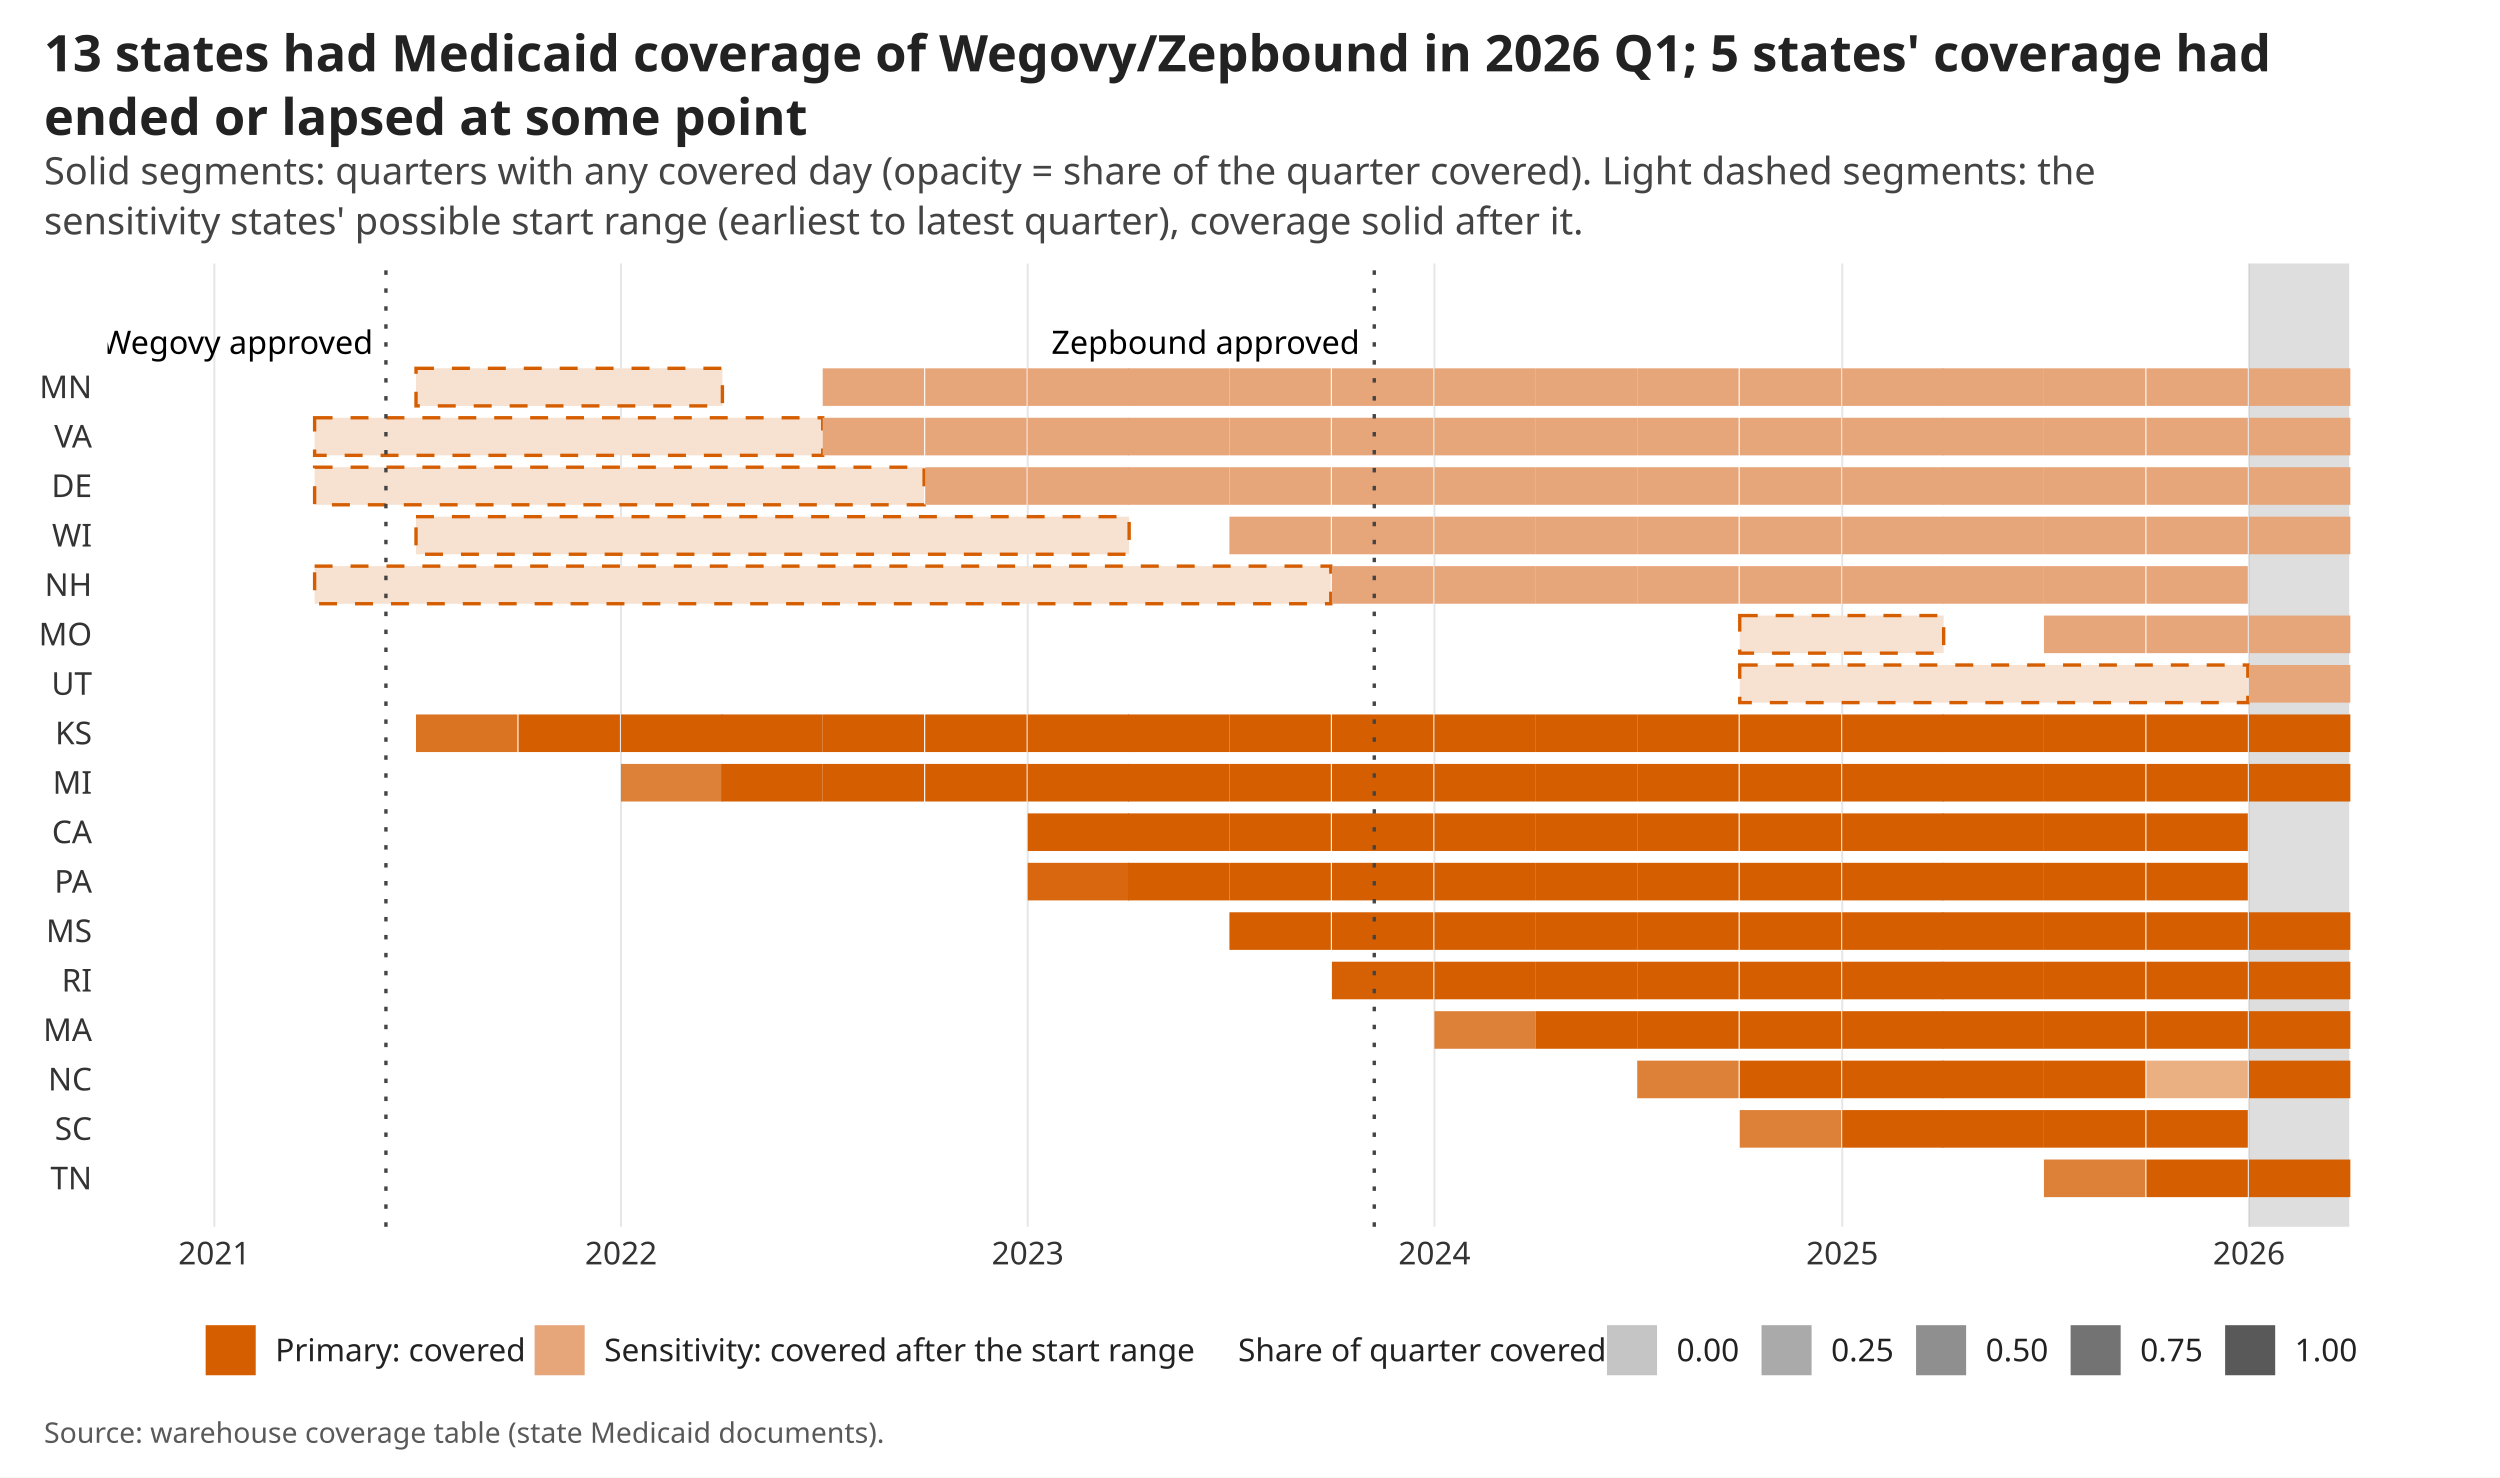
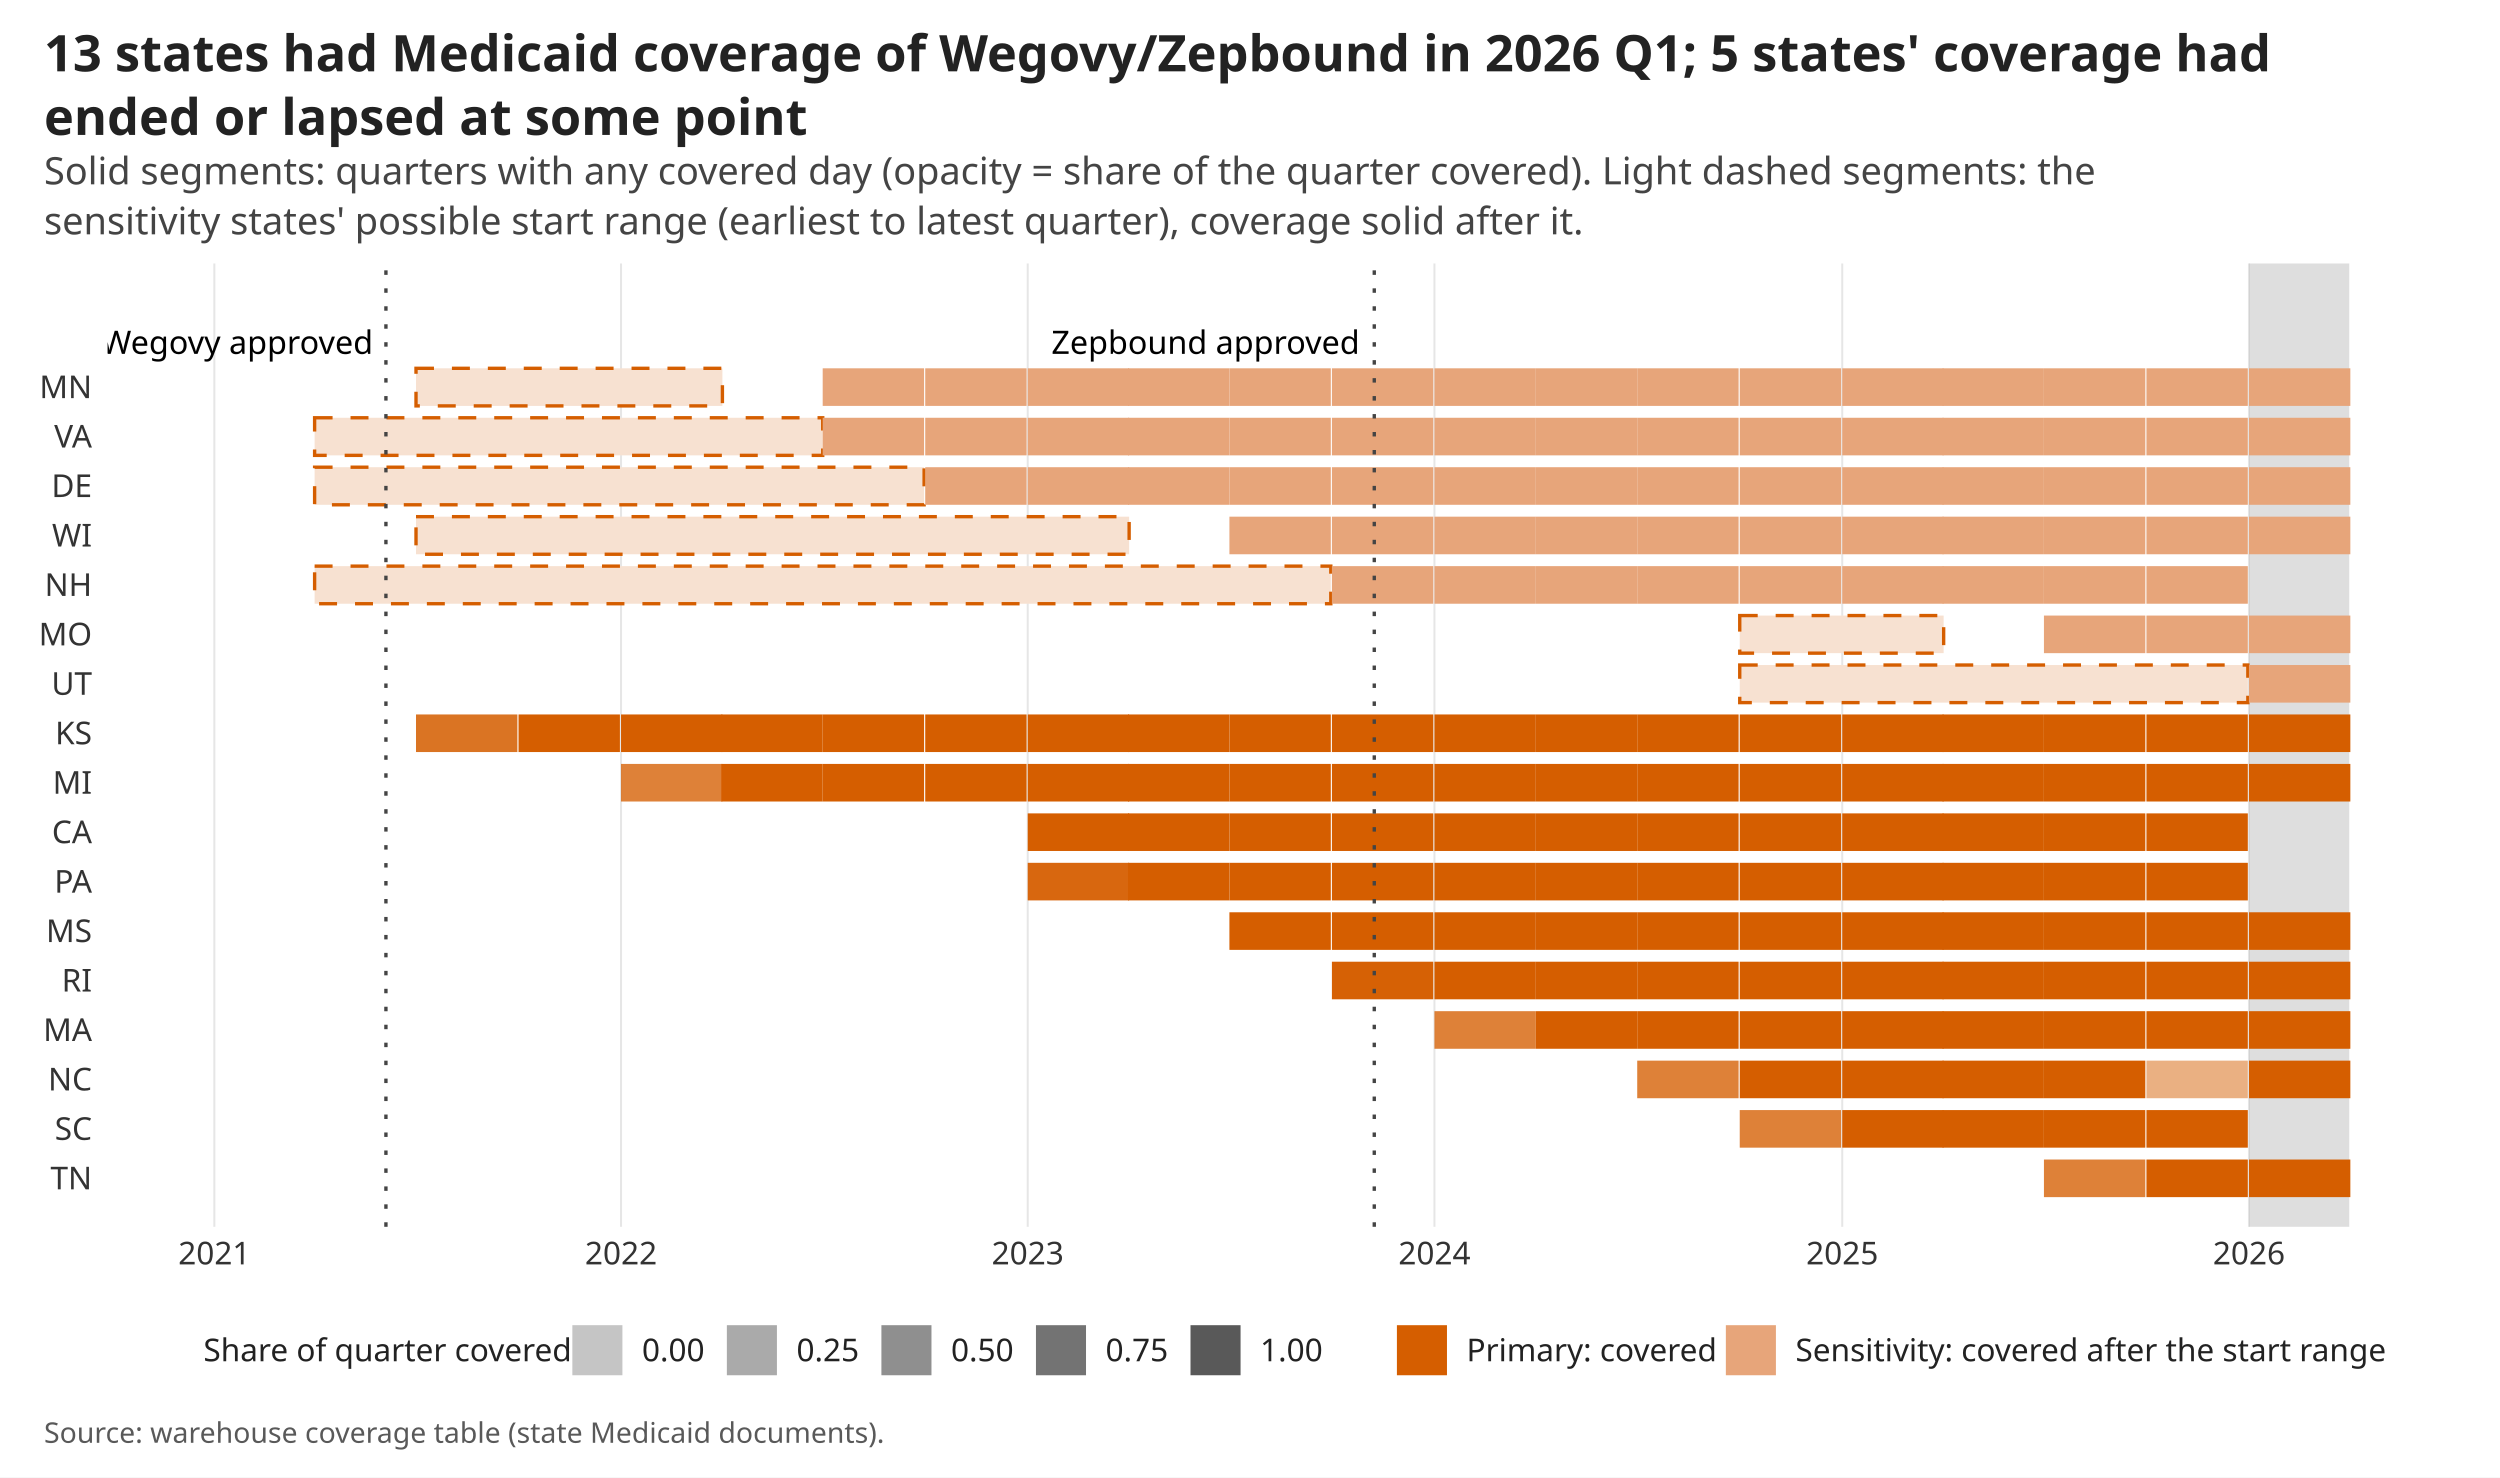
<svg xmlns="http://www.w3.org/2000/svg" width="792.00pt" height="468.00pt" viewBox="0 0 792.00 468.00">
  <g class="svglite">
    <defs>
      <style type="text/css">
    .svglite line, .svglite polyline, .svglite polygon, .svglite path, .svglite rect, .svglite circle {
      fill: none;
      stroke: #000000;
      stroke-linecap: round;
      stroke-linejoin: round;
      stroke-miterlimit: 10.00;
    }
    .svglite text {
      white-space: pre;
    }
    .svglite g.glyphgroup path {
      fill: inherit;
      stroke: none;
    }
  </style>
    </defs>
    <rect width="100%" height="100%" style="stroke: none; fill: #FFFFFF;" />
    <defs>
      <clipPath id="cpMC4wMHw3OTIuMDB8MC4wMHw0NjguMDA=">
        <rect x="0.00" y="0.00" width="792.00" height="468.00" />
      </clipPath>
    </defs>
    <g clip-path="url(#cpMC4wMHw3OTIuMDB8MC4wMHw0NjguMDA=)">
      <rect x="0.00" y="-0" width="792.00" height="468.00" style="stroke-width: 1.07; stroke: none; fill: #FFFFFF;" />
    </g>
    <defs>
      <clipPath id="cpMzQuMDh8Nzc4LjA1fDgzLjQ3fDM4OC42NA==">
        <rect x="34.08" y="83.47" width="743.97" height="305.17" />
      </clipPath>
    </defs>
    <g clip-path="url(#cpMzQuMDh8Nzc4LjA1fDgzLjQ3fDM4OC42NA==)">
      <polyline points="67.90,388.64 67.90,83.47 " style="stroke-width: 0.64; stroke: #E6E6E6; stroke-linecap: butt;" />
      <polyline points="196.74,388.64 196.74,83.47 " style="stroke-width: 0.64; stroke: #E6E6E6; stroke-linecap: butt;" />
      <polyline points="325.58,388.64 325.58,83.47 " style="stroke-width: 0.64; stroke: #E6E6E6; stroke-linecap: butt;" />
      <polyline points="454.43,388.64 454.43,83.47 " style="stroke-width: 0.64; stroke: #E6E6E6; stroke-linecap: butt;" />
      <polyline points="583.62,388.64 583.62,83.47 " style="stroke-width: 0.64; stroke: #E6E6E6; stroke-linecap: butt;" />
      <polyline points="712.47,388.64 712.47,83.47 " style="stroke-width: 0.64; stroke: #E6E6E6; stroke-linecap: butt;" />
      <rect x="712.47" y="83.47" width="31.77" height="305.17" style="stroke-width: 1.07; stroke: none; stroke-linecap: butt; stroke-linejoin: miter; fill: #BFBFBF; fill-opacity: 0.50;" />
      <rect x="99.67" y="148.01" width="193.09" height="11.91" style="stroke-width: 1.07; stroke: #D55E00; stroke-dasharray: 5.69,5.69; stroke-linecap: butt; stroke-linejoin: miter; fill: #FFFFFF;" />
      <rect x="131.79" y="116.68" width="97.07" height="11.91" style="stroke-width: 1.07; stroke: #D55E00; stroke-dasharray: 5.69,5.69; stroke-linecap: butt; stroke-linejoin: miter; fill: #FFFFFF;" />
      <rect x="551.15" y="195.01" width="64.60" height="11.91" style="stroke-width: 1.07; stroke: #D55E00; stroke-dasharray: 5.69,5.69; stroke-linecap: butt; stroke-linejoin: miter; fill: #FFFFFF;" />
      <rect x="99.67" y="179.35" width="321.93" height="11.91" style="stroke-width: 1.07; stroke: #D55E00; stroke-dasharray: 5.69,5.69; stroke-linecap: butt; stroke-linejoin: miter; fill: #FFFFFF;" />
      <rect x="551.15" y="210.68" width="160.97" height="11.91" style="stroke-width: 1.07; stroke: #D55E00; stroke-dasharray: 5.69,5.69; stroke-linecap: butt; stroke-linejoin: miter; fill: #FFFFFF;" />
      <rect x="99.67" y="132.35" width="160.97" height="11.91" style="stroke-width: 1.07; stroke: #D55E00; stroke-dasharray: 5.69,5.69; stroke-linecap: butt; stroke-linejoin: miter; fill: #FFFFFF;" />
      <rect x="131.79" y="163.68" width="225.92" height="11.91" style="stroke-width: 1.07; stroke: #D55E00; stroke-dasharray: 5.69,5.69; stroke-linecap: butt; stroke-linejoin: miter; fill: #FFFFFF;" />
      <rect x="99.67" y="148.01" width="193.09" height="11.91" style="stroke-width: 1.07; stroke: none; stroke-linecap: butt; stroke-linejoin: miter; fill: #D55E00; fill-opacity: 0.18;" />
      <rect x="131.79" y="116.68" width="97.07" height="11.91" style="stroke-width: 1.07; stroke: none; stroke-linecap: butt; stroke-linejoin: miter; fill: #D55E00; fill-opacity: 0.18;" />
      <rect x="551.15" y="195.01" width="64.60" height="11.91" style="stroke-width: 1.07; stroke: none; stroke-linecap: butt; stroke-linejoin: miter; fill: #D55E00; fill-opacity: 0.18;" />
      <rect x="99.67" y="179.35" width="321.93" height="11.91" style="stroke-width: 1.07; stroke: none; stroke-linecap: butt; stroke-linejoin: miter; fill: #D55E00; fill-opacity: 0.18;" />
      <rect x="551.15" y="210.68" width="160.97" height="11.91" style="stroke-width: 1.07; stroke: none; stroke-linecap: butt; stroke-linejoin: miter; fill: #D55E00; fill-opacity: 0.18;" />
      <rect x="99.67" y="132.35" width="160.97" height="11.91" style="stroke-width: 1.07; stroke: none; stroke-linecap: butt; stroke-linejoin: miter; fill: #D55E00; fill-opacity: 0.18;" />
      <rect x="131.79" y="163.68" width="225.92" height="11.91" style="stroke-width: 1.07; stroke: none; stroke-linecap: butt; stroke-linejoin: miter; fill: #D55E00; fill-opacity: 0.18;" />
      <rect x="325.58" y="257.68" width="32.12" height="11.91" style="stroke-width: 1.07; stroke: none; stroke-linecap: butt; stroke-linejoin: miter; fill: #D55E00;" />
      <rect x="357.35" y="257.68" width="32.12" height="11.91" style="stroke-width: 1.07; stroke: none; stroke-linecap: butt; stroke-linejoin: miter; fill: #D55E00;" />
      <rect x="389.48" y="257.68" width="32.12" height="11.91" style="stroke-width: 1.07; stroke: none; stroke-linecap: butt; stroke-linejoin: miter; fill: #D55E00;" />
      <rect x="421.95" y="257.68" width="32.12" height="11.91" style="stroke-width: 1.07; stroke: none; stroke-linecap: butt; stroke-linejoin: miter; fill: #D55E00;" />
      <rect x="454.43" y="257.68" width="32.12" height="11.91" style="stroke-width: 1.07; stroke: none; stroke-linecap: butt; stroke-linejoin: miter; fill: #D55E00;" />
      <rect x="486.55" y="257.68" width="32.12" height="11.91" style="stroke-width: 1.07; stroke: none; stroke-linecap: butt; stroke-linejoin: miter; fill: #D55E00;" />
      <rect x="518.67" y="257.68" width="32.12" height="11.91" style="stroke-width: 1.07; stroke: none; stroke-linecap: butt; stroke-linejoin: miter; fill: #D55E00;" />
      <rect x="551.15" y="257.68" width="32.12" height="11.91" style="stroke-width: 1.07; stroke: none; stroke-linecap: butt; stroke-linejoin: miter; fill: #D55E00;" />
      <rect x="583.62" y="257.68" width="32.12" height="11.91" style="stroke-width: 1.07; stroke: none; stroke-linecap: butt; stroke-linejoin: miter; fill: #D55E00;" />
      <rect x="615.39" y="257.68" width="32.12" height="11.91" style="stroke-width: 1.07; stroke: none; stroke-linecap: butt; stroke-linejoin: miter; fill: #D55E00;" />
      <rect x="647.52" y="257.68" width="32.12" height="11.91" style="stroke-width: 1.07; stroke: none; stroke-linecap: butt; stroke-linejoin: miter; fill: #D55E00;" />
      <rect x="679.99" y="257.68" width="32.12" height="11.91" style="stroke-width: 1.07; stroke: none; stroke-linecap: butt; stroke-linejoin: miter; fill: #D55E00;" />
      <rect x="293.11" y="148.01" width="32.12" height="11.91" style="stroke-width: 1.07; stroke: none; stroke-linecap: butt; stroke-linejoin: miter; fill: #E7A57A;" />
      <rect x="325.58" y="148.01" width="32.12" height="11.91" style="stroke-width: 1.07; stroke: none; stroke-linecap: butt; stroke-linejoin: miter; fill: #E7A57A;" />
      <rect x="357.35" y="148.01" width="32.12" height="11.91" style="stroke-width: 1.07; stroke: none; stroke-linecap: butt; stroke-linejoin: miter; fill: #E7A57A;" />
      <rect x="389.48" y="148.01" width="32.12" height="11.91" style="stroke-width: 1.07; stroke: none; stroke-linecap: butt; stroke-linejoin: miter; fill: #E7A57A;" />
      <rect x="421.95" y="148.01" width="32.12" height="11.91" style="stroke-width: 1.07; stroke: none; stroke-linecap: butt; stroke-linejoin: miter; fill: #E7A57A;" />
      <rect x="454.43" y="148.01" width="32.12" height="11.91" style="stroke-width: 1.07; stroke: none; stroke-linecap: butt; stroke-linejoin: miter; fill: #E7A57A;" />
      <rect x="486.55" y="148.01" width="32.12" height="11.91" style="stroke-width: 1.07; stroke: none; stroke-linecap: butt; stroke-linejoin: miter; fill: #E7A57A;" />
      <rect x="518.67" y="148.01" width="32.12" height="11.91" style="stroke-width: 1.07; stroke: none; stroke-linecap: butt; stroke-linejoin: miter; fill: #E7A57A;" />
      <rect x="551.15" y="148.01" width="32.12" height="11.91" style="stroke-width: 1.07; stroke: none; stroke-linecap: butt; stroke-linejoin: miter; fill: #E7A57A;" />
      <rect x="583.62" y="148.01" width="32.12" height="11.91" style="stroke-width: 1.07; stroke: none; stroke-linecap: butt; stroke-linejoin: miter; fill: #E7A57A;" />
      <rect x="615.39" y="148.01" width="32.12" height="11.91" style="stroke-width: 1.07; stroke: none; stroke-linecap: butt; stroke-linejoin: miter; fill: #E7A57A;" />
      <rect x="647.52" y="148.01" width="32.12" height="11.91" style="stroke-width: 1.07; stroke: none; stroke-linecap: butt; stroke-linejoin: miter; fill: #E7A57A;" />
      <rect x="679.99" y="148.01" width="32.12" height="11.91" style="stroke-width: 1.07; stroke: none; stroke-linecap: butt; stroke-linejoin: miter; fill: #E7A57A;" />
      <rect x="712.47" y="148.01" width="32.12" height="11.91" style="stroke-width: 1.07; stroke: none; stroke-linecap: butt; stroke-linejoin: miter; fill: #E7A57A;" />
      <rect x="131.79" y="226.34" width="32.12" height="11.91" style="stroke-width: 1.07; stroke: none; stroke-linecap: butt; stroke-linejoin: miter; fill: #D55E00; fill-opacity: 0.86;" />
      <rect x="164.27" y="226.34" width="32.12" height="11.91" style="stroke-width: 1.07; stroke: none; stroke-linecap: butt; stroke-linejoin: miter; fill: #D55E00;" />
      <rect x="196.74" y="226.34" width="32.12" height="11.91" style="stroke-width: 1.07; stroke: none; stroke-linecap: butt; stroke-linejoin: miter; fill: #D55E00;" />
      <rect x="228.51" y="226.34" width="32.12" height="11.91" style="stroke-width: 1.07; stroke: none; stroke-linecap: butt; stroke-linejoin: miter; fill: #D55E00;" />
      <rect x="260.63" y="226.34" width="32.12" height="11.91" style="stroke-width: 1.07; stroke: none; stroke-linecap: butt; stroke-linejoin: miter; fill: #D55E00;" />
      <rect x="293.11" y="226.34" width="32.12" height="11.91" style="stroke-width: 1.07; stroke: none; stroke-linecap: butt; stroke-linejoin: miter; fill: #D55E00;" />
      <rect x="325.58" y="226.34" width="32.12" height="11.91" style="stroke-width: 1.07; stroke: none; stroke-linecap: butt; stroke-linejoin: miter; fill: #D55E00;" />
      <rect x="357.35" y="226.34" width="32.12" height="11.91" style="stroke-width: 1.07; stroke: none; stroke-linecap: butt; stroke-linejoin: miter; fill: #D55E00;" />
      <rect x="389.48" y="226.34" width="32.12" height="11.91" style="stroke-width: 1.07; stroke: none; stroke-linecap: butt; stroke-linejoin: miter; fill: #D55E00;" />
      <rect x="421.95" y="226.34" width="32.12" height="11.91" style="stroke-width: 1.07; stroke: none; stroke-linecap: butt; stroke-linejoin: miter; fill: #D55E00;" />
      <rect x="454.43" y="226.34" width="32.12" height="11.91" style="stroke-width: 1.07; stroke: none; stroke-linecap: butt; stroke-linejoin: miter; fill: #D55E00;" />
      <rect x="486.55" y="226.34" width="32.12" height="11.91" style="stroke-width: 1.07; stroke: none; stroke-linecap: butt; stroke-linejoin: miter; fill: #D55E00;" />
      <rect x="518.67" y="226.34" width="32.12" height="11.91" style="stroke-width: 1.07; stroke: none; stroke-linecap: butt; stroke-linejoin: miter; fill: #D55E00;" />
      <rect x="551.15" y="226.34" width="32.12" height="11.91" style="stroke-width: 1.07; stroke: none; stroke-linecap: butt; stroke-linejoin: miter; fill: #D55E00;" />
      <rect x="583.62" y="226.34" width="32.12" height="11.91" style="stroke-width: 1.07; stroke: none; stroke-linecap: butt; stroke-linejoin: miter; fill: #D55E00;" />
      <rect x="615.39" y="226.34" width="32.12" height="11.91" style="stroke-width: 1.07; stroke: none; stroke-linecap: butt; stroke-linejoin: miter; fill: #D55E00;" />
      <rect x="647.52" y="226.34" width="32.12" height="11.91" style="stroke-width: 1.07; stroke: none; stroke-linecap: butt; stroke-linejoin: miter; fill: #D55E00;" />
      <rect x="679.99" y="226.34" width="32.12" height="11.91" style="stroke-width: 1.07; stroke: none; stroke-linecap: butt; stroke-linejoin: miter; fill: #D55E00;" />
      <rect x="712.47" y="226.34" width="32.12" height="11.91" style="stroke-width: 1.07; stroke: none; stroke-linecap: butt; stroke-linejoin: miter; fill: #D55E00;" />
      <rect x="454.43" y="320.34" width="32.12" height="11.91" style="stroke-width: 1.07; stroke: none; stroke-linecap: butt; stroke-linejoin: miter; fill: #D55E00; fill-opacity: 0.78;" />
      <rect x="486.55" y="320.34" width="32.12" height="11.91" style="stroke-width: 1.07; stroke: none; stroke-linecap: butt; stroke-linejoin: miter; fill: #D55E00;" />
      <rect x="518.67" y="320.34" width="32.12" height="11.91" style="stroke-width: 1.07; stroke: none; stroke-linecap: butt; stroke-linejoin: miter; fill: #D55E00;" />
      <rect x="551.15" y="320.34" width="32.12" height="11.91" style="stroke-width: 1.07; stroke: none; stroke-linecap: butt; stroke-linejoin: miter; fill: #D55E00;" />
      <rect x="583.62" y="320.34" width="32.12" height="11.91" style="stroke-width: 1.07; stroke: none; stroke-linecap: butt; stroke-linejoin: miter; fill: #D55E00;" />
      <rect x="615.39" y="320.34" width="32.12" height="11.91" style="stroke-width: 1.07; stroke: none; stroke-linecap: butt; stroke-linejoin: miter; fill: #D55E00;" />
      <rect x="647.52" y="320.34" width="32.12" height="11.91" style="stroke-width: 1.07; stroke: none; stroke-linecap: butt; stroke-linejoin: miter; fill: #D55E00;" />
      <rect x="679.99" y="320.34" width="32.12" height="11.91" style="stroke-width: 1.07; stroke: none; stroke-linecap: butt; stroke-linejoin: miter; fill: #D55E00;" />
      <rect x="712.47" y="320.34" width="32.12" height="11.91" style="stroke-width: 1.07; stroke: none; stroke-linecap: butt; stroke-linejoin: miter; fill: #D55E00;" />
      <rect x="196.74" y="242.01" width="32.12" height="11.91" style="stroke-width: 1.07; stroke: none; stroke-linecap: butt; stroke-linejoin: miter; fill: #D55E00; fill-opacity: 0.78;" />
      <rect x="228.51" y="242.01" width="32.12" height="11.91" style="stroke-width: 1.07; stroke: none; stroke-linecap: butt; stroke-linejoin: miter; fill: #D55E00;" />
      <rect x="260.63" y="242.01" width="32.12" height="11.91" style="stroke-width: 1.07; stroke: none; stroke-linecap: butt; stroke-linejoin: miter; fill: #D55E00;" />
      <rect x="293.11" y="242.01" width="32.12" height="11.91" style="stroke-width: 1.07; stroke: none; stroke-linecap: butt; stroke-linejoin: miter; fill: #D55E00;" />
      <rect x="325.58" y="242.01" width="32.12" height="11.91" style="stroke-width: 1.07; stroke: none; stroke-linecap: butt; stroke-linejoin: miter; fill: #D55E00;" />
      <rect x="357.35" y="242.01" width="32.12" height="11.91" style="stroke-width: 1.07; stroke: none; stroke-linecap: butt; stroke-linejoin: miter; fill: #D55E00;" />
      <rect x="389.48" y="242.01" width="32.12" height="11.91" style="stroke-width: 1.07; stroke: none; stroke-linecap: butt; stroke-linejoin: miter; fill: #D55E00;" />
      <rect x="421.95" y="242.01" width="32.12" height="11.91" style="stroke-width: 1.07; stroke: none; stroke-linecap: butt; stroke-linejoin: miter; fill: #D55E00;" />
      <rect x="454.43" y="242.01" width="32.12" height="11.91" style="stroke-width: 1.07; stroke: none; stroke-linecap: butt; stroke-linejoin: miter; fill: #D55E00;" />
      <rect x="486.55" y="242.01" width="32.12" height="11.91" style="stroke-width: 1.07; stroke: none; stroke-linecap: butt; stroke-linejoin: miter; fill: #D55E00;" />
      <rect x="518.67" y="242.01" width="32.12" height="11.91" style="stroke-width: 1.07; stroke: none; stroke-linecap: butt; stroke-linejoin: miter; fill: #D55E00;" />
      <rect x="551.15" y="242.01" width="32.12" height="11.91" style="stroke-width: 1.07; stroke: none; stroke-linecap: butt; stroke-linejoin: miter; fill: #D55E00;" />
      <rect x="583.62" y="242.01" width="32.12" height="11.91" style="stroke-width: 1.07; stroke: none; stroke-linecap: butt; stroke-linejoin: miter; fill: #D55E00;" />
      <rect x="615.39" y="242.01" width="32.12" height="11.91" style="stroke-width: 1.07; stroke: none; stroke-linecap: butt; stroke-linejoin: miter; fill: #D55E00;" />
      <rect x="647.52" y="242.01" width="32.12" height="11.91" style="stroke-width: 1.07; stroke: none; stroke-linecap: butt; stroke-linejoin: miter; fill: #D55E00;" />
      <rect x="679.99" y="242.01" width="32.12" height="11.91" style="stroke-width: 1.07; stroke: none; stroke-linecap: butt; stroke-linejoin: miter; fill: #D55E00;" />
      <rect x="712.47" y="242.01" width="32.12" height="11.91" style="stroke-width: 1.07; stroke: none; stroke-linecap: butt; stroke-linejoin: miter; fill: #D55E00;" />
      <rect x="260.63" y="116.68" width="32.12" height="11.91" style="stroke-width: 1.07; stroke: none; stroke-linecap: butt; stroke-linejoin: miter; fill: #E7A57A;" />
      <rect x="293.11" y="116.68" width="32.12" height="11.91" style="stroke-width: 1.07; stroke: none; stroke-linecap: butt; stroke-linejoin: miter; fill: #E7A57A;" />
      <rect x="325.58" y="116.68" width="32.12" height="11.91" style="stroke-width: 1.07; stroke: none; stroke-linecap: butt; stroke-linejoin: miter; fill: #E7A57A;" />
      <rect x="357.35" y="116.68" width="32.12" height="11.91" style="stroke-width: 1.07; stroke: none; stroke-linecap: butt; stroke-linejoin: miter; fill: #E7A57A;" />
      <rect x="389.48" y="116.68" width="32.12" height="11.91" style="stroke-width: 1.07; stroke: none; stroke-linecap: butt; stroke-linejoin: miter; fill: #E7A57A;" />
      <rect x="421.95" y="116.68" width="32.12" height="11.91" style="stroke-width: 1.07; stroke: none; stroke-linecap: butt; stroke-linejoin: miter; fill: #E7A57A;" />
      <rect x="454.43" y="116.68" width="32.12" height="11.91" style="stroke-width: 1.07; stroke: none; stroke-linecap: butt; stroke-linejoin: miter; fill: #E7A57A;" />
      <rect x="486.55" y="116.68" width="32.12" height="11.91" style="stroke-width: 1.07; stroke: none; stroke-linecap: butt; stroke-linejoin: miter; fill: #E7A57A;" />
      <rect x="518.67" y="116.68" width="32.12" height="11.91" style="stroke-width: 1.07; stroke: none; stroke-linecap: butt; stroke-linejoin: miter; fill: #E7A57A;" />
      <rect x="551.15" y="116.68" width="32.12" height="11.91" style="stroke-width: 1.07; stroke: none; stroke-linecap: butt; stroke-linejoin: miter; fill: #E7A57A;" />
      <rect x="583.62" y="116.68" width="32.12" height="11.91" style="stroke-width: 1.07; stroke: none; stroke-linecap: butt; stroke-linejoin: miter; fill: #E7A57A;" />
      <rect x="615.39" y="116.68" width="32.12" height="11.91" style="stroke-width: 1.07; stroke: none; stroke-linecap: butt; stroke-linejoin: miter; fill: #E7A57A;" />
      <rect x="647.52" y="116.68" width="32.12" height="11.91" style="stroke-width: 1.07; stroke: none; stroke-linecap: butt; stroke-linejoin: miter; fill: #E7A57A;" />
      <rect x="679.99" y="116.68" width="32.12" height="11.91" style="stroke-width: 1.07; stroke: none; stroke-linecap: butt; stroke-linejoin: miter; fill: #E7A57A;" />
      <rect x="712.47" y="116.68" width="32.12" height="11.91" style="stroke-width: 1.07; stroke: none; stroke-linecap: butt; stroke-linejoin: miter; fill: #E7A57A;" />
      <rect x="647.52" y="195.01" width="32.12" height="11.91" style="stroke-width: 1.07; stroke: none; stroke-linecap: butt; stroke-linejoin: miter; fill: #E7A57A;" />
      <rect x="679.99" y="195.01" width="32.12" height="11.91" style="stroke-width: 1.07; stroke: none; stroke-linecap: butt; stroke-linejoin: miter; fill: #E7A57A;" />
      <rect x="712.47" y="195.01" width="32.12" height="11.91" style="stroke-width: 1.07; stroke: none; stroke-linecap: butt; stroke-linejoin: miter; fill: #E7A57A;" />
      <rect x="389.48" y="289.01" width="32.12" height="11.91" style="stroke-width: 1.07; stroke: none; stroke-linecap: butt; stroke-linejoin: miter; fill: #D55E00;" />
      <rect x="421.95" y="289.01" width="32.12" height="11.91" style="stroke-width: 1.07; stroke: none; stroke-linecap: butt; stroke-linejoin: miter; fill: #D55E00;" />
      <rect x="454.43" y="289.01" width="32.12" height="11.91" style="stroke-width: 1.07; stroke: none; stroke-linecap: butt; stroke-linejoin: miter; fill: #D55E00;" />
      <rect x="486.55" y="289.01" width="32.12" height="11.91" style="stroke-width: 1.07; stroke: none; stroke-linecap: butt; stroke-linejoin: miter; fill: #D55E00;" />
      <rect x="518.67" y="289.01" width="32.12" height="11.91" style="stroke-width: 1.07; stroke: none; stroke-linecap: butt; stroke-linejoin: miter; fill: #D55E00;" />
      <rect x="551.15" y="289.01" width="32.12" height="11.91" style="stroke-width: 1.07; stroke: none; stroke-linecap: butt; stroke-linejoin: miter; fill: #D55E00;" />
      <rect x="583.62" y="289.01" width="32.12" height="11.91" style="stroke-width: 1.07; stroke: none; stroke-linecap: butt; stroke-linejoin: miter; fill: #D55E00;" />
      <rect x="615.39" y="289.01" width="32.12" height="11.91" style="stroke-width: 1.07; stroke: none; stroke-linecap: butt; stroke-linejoin: miter; fill: #D55E00;" />
      <rect x="647.52" y="289.01" width="32.12" height="11.91" style="stroke-width: 1.07; stroke: none; stroke-linecap: butt; stroke-linejoin: miter; fill: #D55E00;" />
      <rect x="679.99" y="289.01" width="32.12" height="11.91" style="stroke-width: 1.07; stroke: none; stroke-linecap: butt; stroke-linejoin: miter; fill: #D55E00;" />
      <rect x="712.47" y="289.01" width="32.12" height="11.91" style="stroke-width: 1.07; stroke: none; stroke-linecap: butt; stroke-linejoin: miter; fill: #D55E00;" />
      <rect x="518.67" y="336.01" width="32.12" height="11.91" style="stroke-width: 1.07; stroke: none; stroke-linecap: butt; stroke-linejoin: miter; fill: #D55E00; fill-opacity: 0.78;" />
      <rect x="551.15" y="336.01" width="32.12" height="11.91" style="stroke-width: 1.07; stroke: none; stroke-linecap: butt; stroke-linejoin: miter; fill: #D55E00;" />
      <rect x="583.62" y="336.01" width="32.12" height="11.91" style="stroke-width: 1.07; stroke: none; stroke-linecap: butt; stroke-linejoin: miter; fill: #D55E00;" />
      <rect x="615.39" y="336.01" width="32.12" height="11.91" style="stroke-width: 1.07; stroke: none; stroke-linecap: butt; stroke-linejoin: miter; fill: #D55E00;" />
      <rect x="647.52" y="336.01" width="32.12" height="11.91" style="stroke-width: 1.07; stroke: none; stroke-linecap: butt; stroke-linejoin: miter; fill: #D55E00;" />
      <rect x="679.99" y="336.01" width="32.12" height="11.91" style="stroke-width: 1.07; stroke: none; stroke-linecap: butt; stroke-linejoin: miter; fill: #D55E00; fill-opacity: 0.49;" />
      <rect x="712.47" y="336.01" width="32.12" height="11.91" style="stroke-width: 1.07; stroke: none; stroke-linecap: butt; stroke-linejoin: miter; fill: #D55E00;" />
      <rect x="421.95" y="179.35" width="32.12" height="11.91" style="stroke-width: 1.07; stroke: none; stroke-linecap: butt; stroke-linejoin: miter; fill: #E7A57A;" />
      <rect x="454.43" y="179.35" width="32.12" height="11.91" style="stroke-width: 1.07; stroke: none; stroke-linecap: butt; stroke-linejoin: miter; fill: #E7A57A;" />
      <rect x="486.55" y="179.35" width="32.12" height="11.91" style="stroke-width: 1.07; stroke: none; stroke-linecap: butt; stroke-linejoin: miter; fill: #E7A57A;" />
      <rect x="518.67" y="179.35" width="32.12" height="11.91" style="stroke-width: 1.07; stroke: none; stroke-linecap: butt; stroke-linejoin: miter; fill: #E7A57A;" />
      <rect x="551.15" y="179.35" width="32.12" height="11.91" style="stroke-width: 1.07; stroke: none; stroke-linecap: butt; stroke-linejoin: miter; fill: #E7A57A;" />
      <rect x="583.62" y="179.35" width="32.12" height="11.91" style="stroke-width: 1.07; stroke: none; stroke-linecap: butt; stroke-linejoin: miter; fill: #E7A57A;" />
      <rect x="615.39" y="179.35" width="32.12" height="11.91" style="stroke-width: 1.07; stroke: none; stroke-linecap: butt; stroke-linejoin: miter; fill: #E7A57A;" />
      <rect x="647.52" y="179.35" width="32.12" height="11.91" style="stroke-width: 1.07; stroke: none; stroke-linecap: butt; stroke-linejoin: miter; fill: #E7A57A;" />
      <rect x="679.99" y="179.35" width="32.12" height="11.91" style="stroke-width: 1.07; stroke: none; stroke-linecap: butt; stroke-linejoin: miter; fill: #E7A57A;" />
      <rect x="325.58" y="273.34" width="32.12" height="11.91" style="stroke-width: 1.07; stroke: none; stroke-linecap: butt; stroke-linejoin: miter; fill: #D55E00; fill-opacity: 0.94;" />
      <rect x="357.35" y="273.34" width="32.12" height="11.91" style="stroke-width: 1.07; stroke: none; stroke-linecap: butt; stroke-linejoin: miter; fill: #D55E00;" />
      <rect x="389.48" y="273.34" width="32.12" height="11.91" style="stroke-width: 1.07; stroke: none; stroke-linecap: butt; stroke-linejoin: miter; fill: #D55E00;" />
      <rect x="421.95" y="273.34" width="32.12" height="11.91" style="stroke-width: 1.07; stroke: none; stroke-linecap: butt; stroke-linejoin: miter; fill: #D55E00;" />
      <rect x="454.43" y="273.34" width="32.12" height="11.91" style="stroke-width: 1.07; stroke: none; stroke-linecap: butt; stroke-linejoin: miter; fill: #D55E00;" />
      <rect x="486.55" y="273.34" width="32.12" height="11.91" style="stroke-width: 1.07; stroke: none; stroke-linecap: butt; stroke-linejoin: miter; fill: #D55E00;" />
      <rect x="518.67" y="273.34" width="32.12" height="11.91" style="stroke-width: 1.07; stroke: none; stroke-linecap: butt; stroke-linejoin: miter; fill: #D55E00;" />
      <rect x="551.15" y="273.34" width="32.12" height="11.91" style="stroke-width: 1.07; stroke: none; stroke-linecap: butt; stroke-linejoin: miter; fill: #D55E00;" />
      <rect x="583.62" y="273.34" width="32.12" height="11.91" style="stroke-width: 1.07; stroke: none; stroke-linecap: butt; stroke-linejoin: miter; fill: #D55E00;" />
      <rect x="615.39" y="273.34" width="32.12" height="11.91" style="stroke-width: 1.07; stroke: none; stroke-linecap: butt; stroke-linejoin: miter; fill: #D55E00;" />
      <rect x="647.52" y="273.34" width="32.12" height="11.91" style="stroke-width: 1.07; stroke: none; stroke-linecap: butt; stroke-linejoin: miter; fill: #D55E00;" />
      <rect x="679.99" y="273.34" width="32.12" height="11.91" style="stroke-width: 1.07; stroke: none; stroke-linecap: butt; stroke-linejoin: miter; fill: #D55E00;" />
      <rect x="421.95" y="304.67" width="32.12" height="11.91" style="stroke-width: 1.07; stroke: none; stroke-linecap: butt; stroke-linejoin: miter; fill: #D55E00; fill-opacity: 0.98;" />
      <rect x="454.43" y="304.67" width="32.12" height="11.91" style="stroke-width: 1.07; stroke: none; stroke-linecap: butt; stroke-linejoin: miter; fill: #D55E00;" />
      <rect x="486.55" y="304.67" width="32.12" height="11.91" style="stroke-width: 1.07; stroke: none; stroke-linecap: butt; stroke-linejoin: miter; fill: #D55E00;" />
      <rect x="518.67" y="304.67" width="32.12" height="11.91" style="stroke-width: 1.07; stroke: none; stroke-linecap: butt; stroke-linejoin: miter; fill: #D55E00;" />
      <rect x="551.15" y="304.67" width="32.12" height="11.91" style="stroke-width: 1.07; stroke: none; stroke-linecap: butt; stroke-linejoin: miter; fill: #D55E00;" />
      <rect x="583.62" y="304.67" width="32.12" height="11.91" style="stroke-width: 1.07; stroke: none; stroke-linecap: butt; stroke-linejoin: miter; fill: #D55E00;" />
      <rect x="615.39" y="304.67" width="32.12" height="11.91" style="stroke-width: 1.07; stroke: none; stroke-linecap: butt; stroke-linejoin: miter; fill: #D55E00;" />
      <rect x="647.52" y="304.67" width="32.12" height="11.91" style="stroke-width: 1.07; stroke: none; stroke-linecap: butt; stroke-linejoin: miter; fill: #D55E00;" />
      <rect x="679.99" y="304.67" width="32.12" height="11.91" style="stroke-width: 1.07; stroke: none; stroke-linecap: butt; stroke-linejoin: miter; fill: #D55E00;" />
      <rect x="712.47" y="304.67" width="32.12" height="11.91" style="stroke-width: 1.07; stroke: none; stroke-linecap: butt; stroke-linejoin: miter; fill: #D55E00;" />
      <rect x="551.15" y="351.67" width="32.12" height="11.91" style="stroke-width: 1.07; stroke: none; stroke-linecap: butt; stroke-linejoin: miter; fill: #D55E00; fill-opacity: 0.78;" />
      <rect x="583.62" y="351.67" width="32.12" height="11.91" style="stroke-width: 1.07; stroke: none; stroke-linecap: butt; stroke-linejoin: miter; fill: #D55E00;" />
      <rect x="615.39" y="351.67" width="32.12" height="11.91" style="stroke-width: 1.07; stroke: none; stroke-linecap: butt; stroke-linejoin: miter; fill: #D55E00;" />
      <rect x="647.52" y="351.67" width="32.12" height="11.91" style="stroke-width: 1.07; stroke: none; stroke-linecap: butt; stroke-linejoin: miter; fill: #D55E00;" />
      <rect x="679.99" y="351.67" width="32.12" height="11.91" style="stroke-width: 1.07; stroke: none; stroke-linecap: butt; stroke-linejoin: miter; fill: #D55E00;" />
      <rect x="647.52" y="367.34" width="32.12" height="11.91" style="stroke-width: 1.07; stroke: none; stroke-linecap: butt; stroke-linejoin: miter; fill: #D55E00; fill-opacity: 0.78;" />
      <rect x="679.99" y="367.34" width="32.12" height="11.91" style="stroke-width: 1.07; stroke: none; stroke-linecap: butt; stroke-linejoin: miter; fill: #D55E00;" />
      <rect x="712.47" y="367.34" width="32.12" height="11.91" style="stroke-width: 1.07; stroke: none; stroke-linecap: butt; stroke-linejoin: miter; fill: #D55E00;" />
      <rect x="712.47" y="210.68" width="32.12" height="11.91" style="stroke-width: 1.07; stroke: none; stroke-linecap: butt; stroke-linejoin: miter; fill: #E7A57A;" />
      <rect x="260.63" y="132.35" width="32.12" height="11.91" style="stroke-width: 1.07; stroke: none; stroke-linecap: butt; stroke-linejoin: miter; fill: #E7A57A;" />
      <rect x="293.11" y="132.35" width="32.12" height="11.91" style="stroke-width: 1.07; stroke: none; stroke-linecap: butt; stroke-linejoin: miter; fill: #E7A57A;" />
      <rect x="325.58" y="132.35" width="32.12" height="11.91" style="stroke-width: 1.07; stroke: none; stroke-linecap: butt; stroke-linejoin: miter; fill: #E7A57A;" />
      <rect x="357.35" y="132.35" width="32.12" height="11.91" style="stroke-width: 1.07; stroke: none; stroke-linecap: butt; stroke-linejoin: miter; fill: #E7A57A;" />
      <rect x="389.48" y="132.35" width="32.12" height="11.91" style="stroke-width: 1.07; stroke: none; stroke-linecap: butt; stroke-linejoin: miter; fill: #E7A57A;" />
      <rect x="421.95" y="132.35" width="32.12" height="11.91" style="stroke-width: 1.07; stroke: none; stroke-linecap: butt; stroke-linejoin: miter; fill: #E7A57A;" />
      <rect x="454.43" y="132.35" width="32.12" height="11.91" style="stroke-width: 1.07; stroke: none; stroke-linecap: butt; stroke-linejoin: miter; fill: #E7A57A;" />
      <rect x="486.55" y="132.35" width="32.12" height="11.91" style="stroke-width: 1.07; stroke: none; stroke-linecap: butt; stroke-linejoin: miter; fill: #E7A57A;" />
      <rect x="518.67" y="132.35" width="32.12" height="11.91" style="stroke-width: 1.07; stroke: none; stroke-linecap: butt; stroke-linejoin: miter; fill: #E7A57A;" />
      <rect x="551.15" y="132.35" width="32.12" height="11.91" style="stroke-width: 1.07; stroke: none; stroke-linecap: butt; stroke-linejoin: miter; fill: #E7A57A;" />
      <rect x="583.62" y="132.35" width="32.12" height="11.91" style="stroke-width: 1.07; stroke: none; stroke-linecap: butt; stroke-linejoin: miter; fill: #E7A57A;" />
      <rect x="615.39" y="132.35" width="32.12" height="11.91" style="stroke-width: 1.07; stroke: none; stroke-linecap: butt; stroke-linejoin: miter; fill: #E7A57A;" />
      <rect x="647.52" y="132.35" width="32.12" height="11.91" style="stroke-width: 1.07; stroke: none; stroke-linecap: butt; stroke-linejoin: miter; fill: #E7A57A;" />
      <rect x="679.99" y="132.35" width="32.12" height="11.91" style="stroke-width: 1.07; stroke: none; stroke-linecap: butt; stroke-linejoin: miter; fill: #E7A57A;" />
      <rect x="712.47" y="132.35" width="32.12" height="11.91" style="stroke-width: 1.07; stroke: none; stroke-linecap: butt; stroke-linejoin: miter; fill: #E7A57A;" />
      <rect x="389.48" y="163.68" width="32.12" height="11.91" style="stroke-width: 1.07; stroke: none; stroke-linecap: butt; stroke-linejoin: miter; fill: #E7A57A;" />
      <rect x="421.95" y="163.68" width="32.12" height="11.91" style="stroke-width: 1.07; stroke: none; stroke-linecap: butt; stroke-linejoin: miter; fill: #E7A57A;" />
      <rect x="454.43" y="163.68" width="32.12" height="11.91" style="stroke-width: 1.07; stroke: none; stroke-linecap: butt; stroke-linejoin: miter; fill: #E7A57A;" />
      <rect x="486.55" y="163.68" width="32.12" height="11.91" style="stroke-width: 1.07; stroke: none; stroke-linecap: butt; stroke-linejoin: miter; fill: #E7A57A;" />
      <rect x="518.67" y="163.68" width="32.12" height="11.91" style="stroke-width: 1.07; stroke: none; stroke-linecap: butt; stroke-linejoin: miter; fill: #E7A57A;" />
      <rect x="551.15" y="163.68" width="32.12" height="11.91" style="stroke-width: 1.07; stroke: none; stroke-linecap: butt; stroke-linejoin: miter; fill: #E7A57A;" />
      <rect x="583.62" y="163.68" width="32.12" height="11.91" style="stroke-width: 1.07; stroke: none; stroke-linecap: butt; stroke-linejoin: miter; fill: #E7A57A;" />
      <rect x="615.39" y="163.68" width="32.12" height="11.91" style="stroke-width: 1.07; stroke: none; stroke-linecap: butt; stroke-linejoin: miter; fill: #E7A57A;" />
      <rect x="647.52" y="163.68" width="32.12" height="11.91" style="stroke-width: 1.07; stroke: none; stroke-linecap: butt; stroke-linejoin: miter; fill: #E7A57A;" />
      <rect x="679.99" y="163.68" width="32.12" height="11.91" style="stroke-width: 1.07; stroke: none; stroke-linecap: butt; stroke-linejoin: miter; fill: #E7A57A;" />
      <rect x="712.47" y="163.68" width="32.12" height="11.91" style="stroke-width: 1.07; stroke: none; stroke-linecap: butt; stroke-linejoin: miter; fill: #E7A57A;" />
      <line x1="122.26" y1="388.64" x2="122.26" y2="83.47" style="stroke-width: 1.07; stroke: #444444; stroke-dasharray: 1.42,4.27; stroke-linecap: butt;" />
      <line x1="435.37" y1="388.64" x2="435.37" y2="83.47" style="stroke-width: 1.07; stroke: #444444; stroke-dasharray: 1.42,4.27; stroke-linecap: butt;" />
      <text x="118.19" y="112.11" text-anchor="end" style="font-size: 10.24px; font-family: &quot;IBM Plex Sans&quot;;" textLength="81.38px" lengthAdjust="spacingAndGlyphs">Wegovy approved</text>
      <text x="430.75" y="112.11" text-anchor="end" style="font-size: 10.24px; font-family: &quot;IBM Plex Sans&quot;;" textLength="92.33px" lengthAdjust="spacingAndGlyphs">Zepbound approved</text>
    </g>
    <g clip-path="url(#cpMC4wMHw3OTIuMDB8MC4wMHw0NjguMDA=)">
      <text x="29.15" y="376.78" text-anchor="end" style="font-size: 10.00px;fill: #333333; font-family: &quot;IBM Plex Sans&quot;;" textLength="12.78px" lengthAdjust="spacingAndGlyphs">TN</text>
      <text x="29.15" y="361.12" text-anchor="end" style="font-size: 10.00px;fill: #333333; font-family: &quot;IBM Plex Sans&quot;;" textLength="12.02px" lengthAdjust="spacingAndGlyphs">SC</text>
      <text x="29.15" y="345.45" text-anchor="end" style="font-size: 10.00px;fill: #333333; font-family: &quot;IBM Plex Sans&quot;;" textLength="13.27px" lengthAdjust="spacingAndGlyphs">NC</text>
      <text x="29.15" y="329.79" text-anchor="end" style="font-size: 10.00px;fill: #333333; font-family: &quot;IBM Plex Sans&quot;;" textLength="14.53px" lengthAdjust="spacingAndGlyphs">MA</text>
      <text x="29.15" y="314.12" text-anchor="end" style="font-size: 10.00px;fill: #333333; font-family: &quot;IBM Plex Sans&quot;;" textLength="10.41px" lengthAdjust="spacingAndGlyphs">RI</text>
      <text x="29.15" y="298.45" text-anchor="end" style="font-size: 10.00px;fill: #333333; font-family: &quot;IBM Plex Sans&quot;;" textLength="13.94px" lengthAdjust="spacingAndGlyphs">MS</text>
      <text x="29.15" y="282.79" text-anchor="end" style="font-size: 10.00px;fill: #333333; font-family: &quot;IBM Plex Sans&quot;;" textLength="12.02px" lengthAdjust="spacingAndGlyphs">PA</text>
      <text x="29.15" y="267.12" text-anchor="end" style="font-size: 10.00px;fill: #333333; font-family: &quot;IBM Plex Sans&quot;;" textLength="12.61px" lengthAdjust="spacingAndGlyphs">CA</text>
      <text x="29.15" y="251.46" text-anchor="end" style="font-size: 10.00px;fill: #333333; font-family: &quot;IBM Plex Sans&quot;;" textLength="12.12px" lengthAdjust="spacingAndGlyphs">MI</text>
      <text x="29.15" y="235.79" text-anchor="end" style="font-size: 10.00px;fill: #333333; font-family: &quot;IBM Plex Sans&quot;;" textLength="12.11px" lengthAdjust="spacingAndGlyphs">KS</text>
      <text x="29.15" y="220.12" text-anchor="end" style="font-size: 10.00px;fill: #333333; font-family: &quot;IBM Plex Sans&quot;;" textLength="12.50px" lengthAdjust="spacingAndGlyphs">UT</text>
      <text x="29.15" y="204.46" text-anchor="end" style="font-size: 10.00px;fill: #333333; font-family: &quot;IBM Plex Sans&quot;;" textLength="15.20px" lengthAdjust="spacingAndGlyphs">MO</text>
      <text x="29.15" y="188.79" text-anchor="end" style="font-size: 10.00px;fill: #333333; font-family: &quot;IBM Plex Sans&quot;;" textLength="14.12px" lengthAdjust="spacingAndGlyphs">NH</text>
      <text x="29.15" y="173.13" text-anchor="end" style="font-size: 10.00px;fill: #333333; font-family: &quot;IBM Plex Sans&quot;;" textLength="12.91px" lengthAdjust="spacingAndGlyphs">WI</text>
      <text x="29.15" y="157.46" text-anchor="end" style="font-size: 10.00px;fill: #333333; font-family: &quot;IBM Plex Sans&quot;;" textLength="12.53px" lengthAdjust="spacingAndGlyphs">DE</text>
      <text x="29.15" y="141.79" text-anchor="end" style="font-size: 10.00px;fill: #333333; font-family: &quot;IBM Plex Sans&quot;;" textLength="12.09px" lengthAdjust="spacingAndGlyphs">VA</text>
      <text x="29.15" y="126.13" text-anchor="end" style="font-size: 10.00px;fill: #333333; font-family: &quot;IBM Plex Sans&quot;;" textLength="15.19px" lengthAdjust="spacingAndGlyphs">MN</text>
      <text x="67.90" y="400.56" text-anchor="middle" style="font-size: 10.00px;fill: #333333; font-family: &quot;IBM Plex Sans&quot;;" textLength="24.00px" lengthAdjust="spacingAndGlyphs">2021</text>
      <text x="196.74" y="400.56" text-anchor="middle" style="font-size: 10.00px;fill: #333333; font-family: &quot;IBM Plex Sans&quot;;" textLength="24.00px" lengthAdjust="spacingAndGlyphs">2022</text>
      <text x="325.58" y="400.56" text-anchor="middle" style="font-size: 10.00px;fill: #333333; font-family: &quot;IBM Plex Sans&quot;;" textLength="24.00px" lengthAdjust="spacingAndGlyphs">2023</text>
      <text x="454.43" y="400.56" text-anchor="middle" style="font-size: 10.00px;fill: #333333; font-family: &quot;IBM Plex Sans&quot;;" textLength="24.00px" lengthAdjust="spacingAndGlyphs">2024</text>
      <text x="583.62" y="400.56" text-anchor="middle" style="font-size: 10.00px;fill: #333333; font-family: &quot;IBM Plex Sans&quot;;" textLength="24.00px" lengthAdjust="spacingAndGlyphs">2025</text>
      <text x="712.47" y="400.56" text-anchor="middle" style="font-size: 10.00px;fill: #333333; font-family: &quot;IBM Plex Sans&quot;;" textLength="24.00px" lengthAdjust="spacingAndGlyphs">2026</text>
-       <rect x="65.15" y="419.82" width="15.86" height="15.86" style="stroke-width: 1.07; stroke: none; stroke-linecap: butt; stroke-linejoin: miter; fill: #D55E00;" />
-       <rect x="169.36" y="419.82" width="15.86" height="15.86" style="stroke-width: 1.07; stroke: none; stroke-linecap: butt; stroke-linejoin: miter; fill: #E7A57A;" />
-       <text x="87.20" y="431.25" style="font-size: 10.00px;fill: #222222; font-family: &quot;IBM Plex Sans&quot;;" textLength="75.97px" lengthAdjust="spacingAndGlyphs">Primary: covered</text>
-       <text x="191.41" y="431.25" style="font-size: 10.00px;fill: #222222; font-family: &quot;IBM Plex Sans&quot;;" textLength="178.89px" lengthAdjust="spacingAndGlyphs">Sensitivity: covered after the start range</text>
-       <text x="392.22" y="431.25" style="font-size: 10.00px;fill: #222222; font-family: &quot;IBM Plex Sans&quot;;" textLength="110.69px" lengthAdjust="spacingAndGlyphs">Share of quarter covered</text>
-       <rect x="509.09" y="419.82" width="15.86" height="15.86" style="stroke-width: 1.07; stroke: none; stroke-linecap: butt; stroke-linejoin: miter; fill: #595959; fill-opacity: 0.35;" />
-       <rect x="558.05" y="419.82" width="15.86" height="15.86" style="stroke-width: 1.07; stroke: none; stroke-linecap: butt; stroke-linejoin: miter; fill: #595959; fill-opacity: 0.51;" />
-       <rect x="607.01" y="419.82" width="15.86" height="15.86" style="stroke-width: 1.07; stroke: none; stroke-linecap: butt; stroke-linejoin: miter; fill: #595959; fill-opacity: 0.67;" />
-       <rect x="655.97" y="419.82" width="15.86" height="15.86" style="stroke-width: 1.07; stroke: none; stroke-linecap: butt; stroke-linejoin: miter; fill: #595959; fill-opacity: 0.84;" />
-       <rect x="704.92" y="419.82" width="15.86" height="15.86" style="stroke-width: 1.07; stroke: none; stroke-linecap: butt; stroke-linejoin: miter; fill: #595959;" />
-       <text x="531.14" y="431.25" style="font-size: 10.00px;fill: #222222; font-family: &quot;IBM Plex Sans&quot;;" textLength="20.72px" lengthAdjust="spacingAndGlyphs">0.00</text>
-       <text x="580.10" y="431.25" style="font-size: 10.00px;fill: #222222; font-family: &quot;IBM Plex Sans&quot;;" textLength="20.72px" lengthAdjust="spacingAndGlyphs">0.25</text>
-       <text x="629.06" y="431.25" style="font-size: 10.00px;fill: #222222; font-family: &quot;IBM Plex Sans&quot;;" textLength="20.72px" lengthAdjust="spacingAndGlyphs">0.50</text>
-       <text x="678.02" y="431.25" style="font-size: 10.00px;fill: #222222; font-family: &quot;IBM Plex Sans&quot;;" textLength="20.72px" lengthAdjust="spacingAndGlyphs">0.75</text>
-       <text x="726.97" y="431.25" style="font-size: 10.00px;fill: #222222; font-family: &quot;IBM Plex Sans&quot;;" textLength="20.72px" lengthAdjust="spacingAndGlyphs">1.00</text>
+       <text x="64.44" y="431.25" style="font-size: 10.00px;fill: #222222; font-family: &quot;IBM Plex Sans&quot;;" textLength="110.69px" lengthAdjust="spacingAndGlyphs">Share of quarter covered</text>
+       <rect x="181.32" y="419.82" width="15.86" height="15.86" style="stroke-width: 1.07; stroke: none; stroke-linecap: butt; stroke-linejoin: miter; fill: #595959; fill-opacity: 0.35;" />
+       <rect x="230.27" y="419.82" width="15.86" height="15.86" style="stroke-width: 1.07; stroke: none; stroke-linecap: butt; stroke-linejoin: miter; fill: #595959; fill-opacity: 0.51;" />
+       <rect x="279.23" y="419.82" width="15.86" height="15.86" style="stroke-width: 1.07; stroke: none; stroke-linecap: butt; stroke-linejoin: miter; fill: #595959; fill-opacity: 0.67;" />
+       <rect x="328.19" y="419.82" width="15.86" height="15.86" style="stroke-width: 1.07; stroke: none; stroke-linecap: butt; stroke-linejoin: miter; fill: #595959; fill-opacity: 0.84;" />
+       <rect x="377.15" y="419.82" width="15.86" height="15.86" style="stroke-width: 1.07; stroke: none; stroke-linecap: butt; stroke-linejoin: miter; fill: #595959;" />
+       <text x="203.37" y="431.25" style="font-size: 10.00px;fill: #222222; font-family: &quot;IBM Plex Sans&quot;;" textLength="20.72px" lengthAdjust="spacingAndGlyphs">0.00</text>
+       <text x="252.33" y="431.25" style="font-size: 10.00px;fill: #222222; font-family: &quot;IBM Plex Sans&quot;;" textLength="20.72px" lengthAdjust="spacingAndGlyphs">0.25</text>
+       <text x="301.28" y="431.25" style="font-size: 10.00px;fill: #222222; font-family: &quot;IBM Plex Sans&quot;;" textLength="20.72px" lengthAdjust="spacingAndGlyphs">0.50</text>
+       <text x="350.24" y="431.25" style="font-size: 10.00px;fill: #222222; font-family: &quot;IBM Plex Sans&quot;;" textLength="20.72px" lengthAdjust="spacingAndGlyphs">0.75</text>
+       <text x="399.20" y="431.25" style="font-size: 10.00px;fill: #222222; font-family: &quot;IBM Plex Sans&quot;;" textLength="20.72px" lengthAdjust="spacingAndGlyphs">1.00</text>
+       <rect x="442.54" y="419.82" width="15.86" height="15.86" style="stroke-width: 1.07; stroke: none; stroke-linecap: butt; stroke-linejoin: miter; fill: #D55E00;" />
+       <rect x="546.75" y="419.82" width="15.86" height="15.86" style="stroke-width: 1.07; stroke: none; stroke-linecap: butt; stroke-linejoin: miter; fill: #E7A57A;" />
+       <text x="464.59" y="431.25" style="font-size: 10.00px;fill: #222222; font-family: &quot;IBM Plex Sans&quot;;" textLength="75.97px" lengthAdjust="spacingAndGlyphs">Primary: covered</text>
+       <text x="568.80" y="431.25" style="font-size: 10.00px;fill: #222222; font-family: &quot;IBM Plex Sans&quot;;" textLength="178.89px" lengthAdjust="spacingAndGlyphs">Sensitivity: covered after the start range</text>
      <text x="13.95" y="58.39" style="font-size: 12.00px;fill: #444444; font-family: &quot;IBM Plex Sans&quot;;" textLength="619.80px" lengthAdjust="spacingAndGlyphs">Solid segments: quarters with any covered day (opacity = share of the quarter covered). Light dashed segments: the</text>
      <text x="13.95" y="74.23" style="font-size: 12.00px;fill: #444444; font-family: &quot;IBM Plex Sans&quot;;" textLength="467.73px" lengthAdjust="spacingAndGlyphs">sensitivity states' possible start range (earliest to latest quarter), coverage solid after it.</text>
      <text x="13.95" y="22.59" style="font-size: 16.00px; font-weight: 600;fill: #222222; font-family: &quot;Source Serif 4&quot;;" textLength="628.83px" lengthAdjust="spacingAndGlyphs">13 states had Medicaid coverage of Wegovy/Zepbound in 2026 Q1; 5 states' coverage had</text>
      <text x="13.95" y="42.75" style="font-size: 16.00px; font-weight: 600;fill: #222222; font-family: &quot;Source Serif 4&quot;;" textLength="216.66px" lengthAdjust="spacingAndGlyphs">ended or lapsed at some point</text>
      <text x="13.95" y="457.08" style="font-size: 9.00px;fill: #595959; font-family: &quot;IBM Plex Sans&quot;;" textLength="255.62px" lengthAdjust="spacingAndGlyphs">Source: warehouse coverage table (state Medicaid documents).</text>
    </g>
  </g>
</svg>
